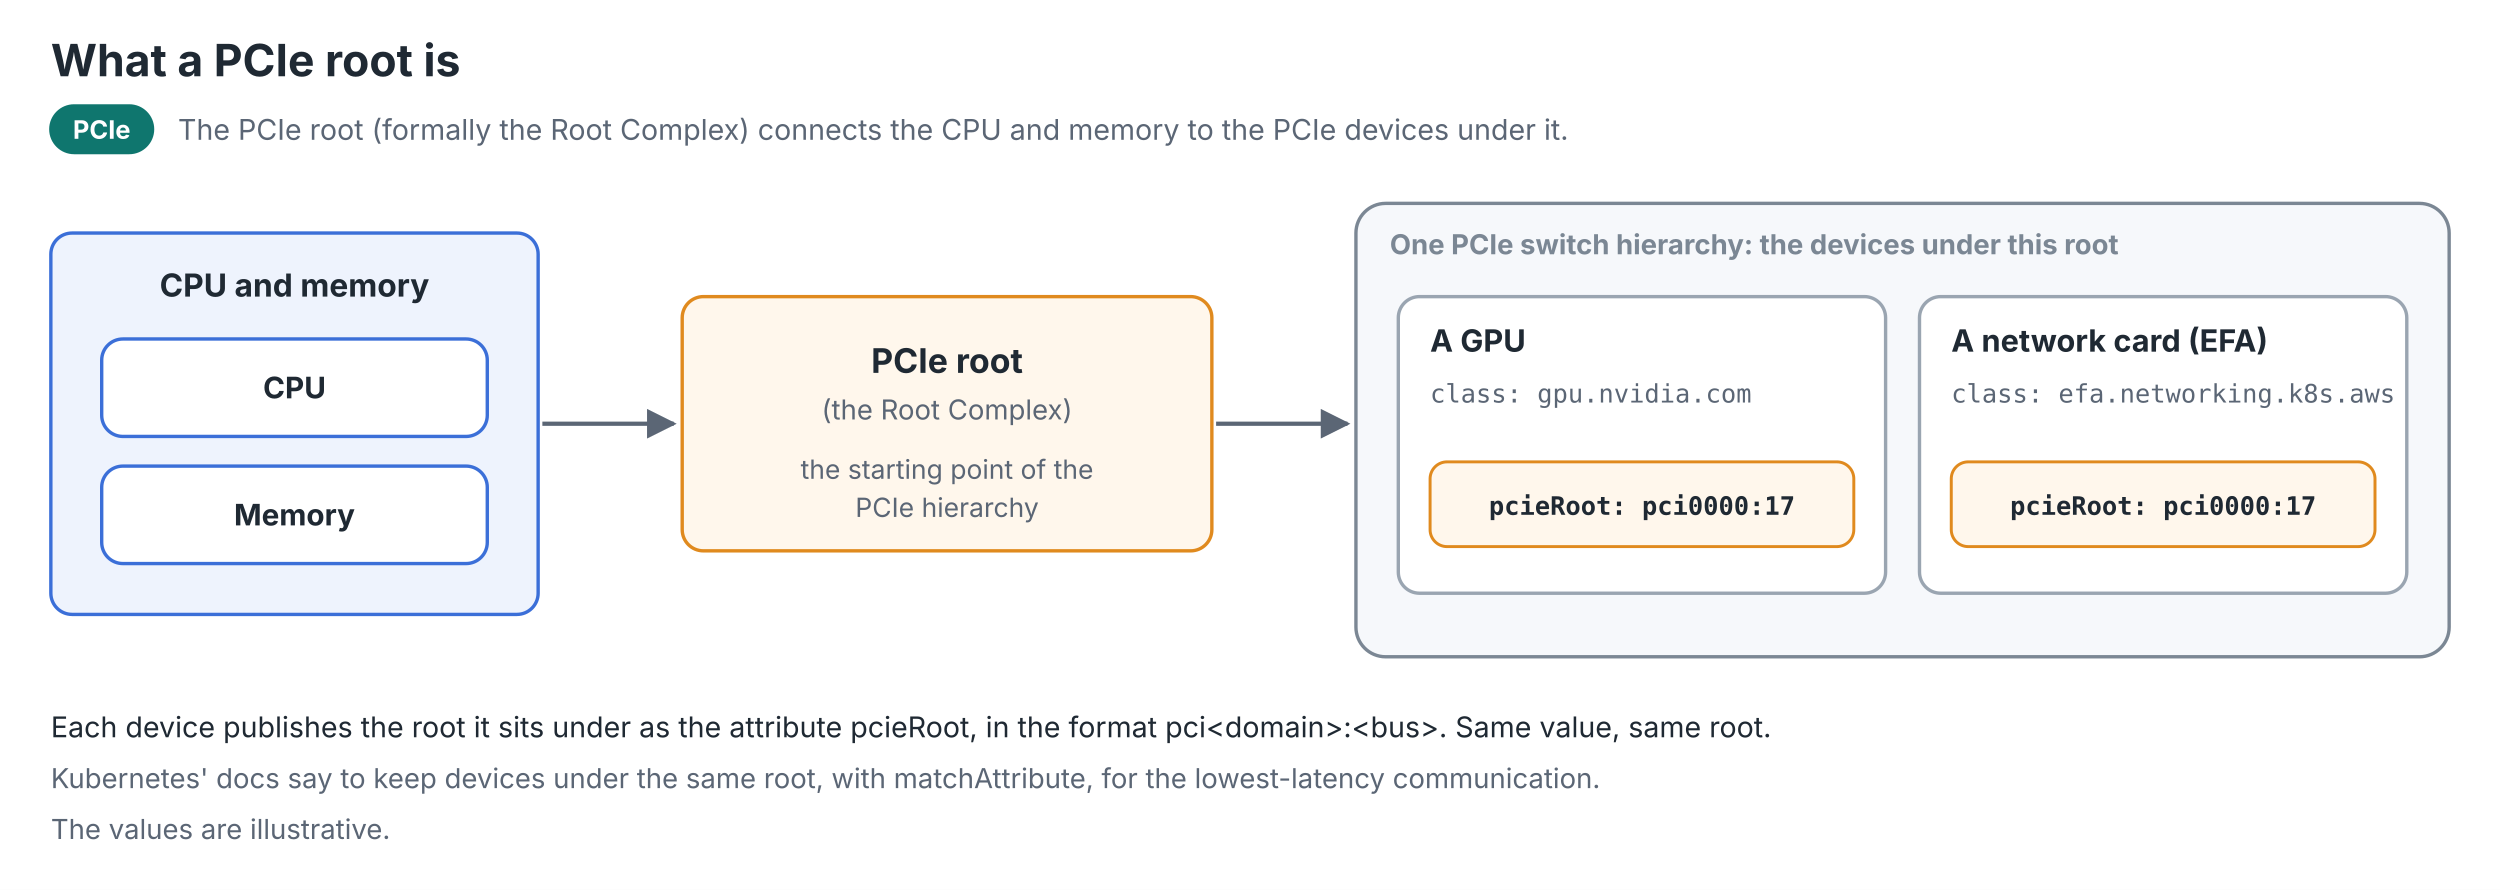
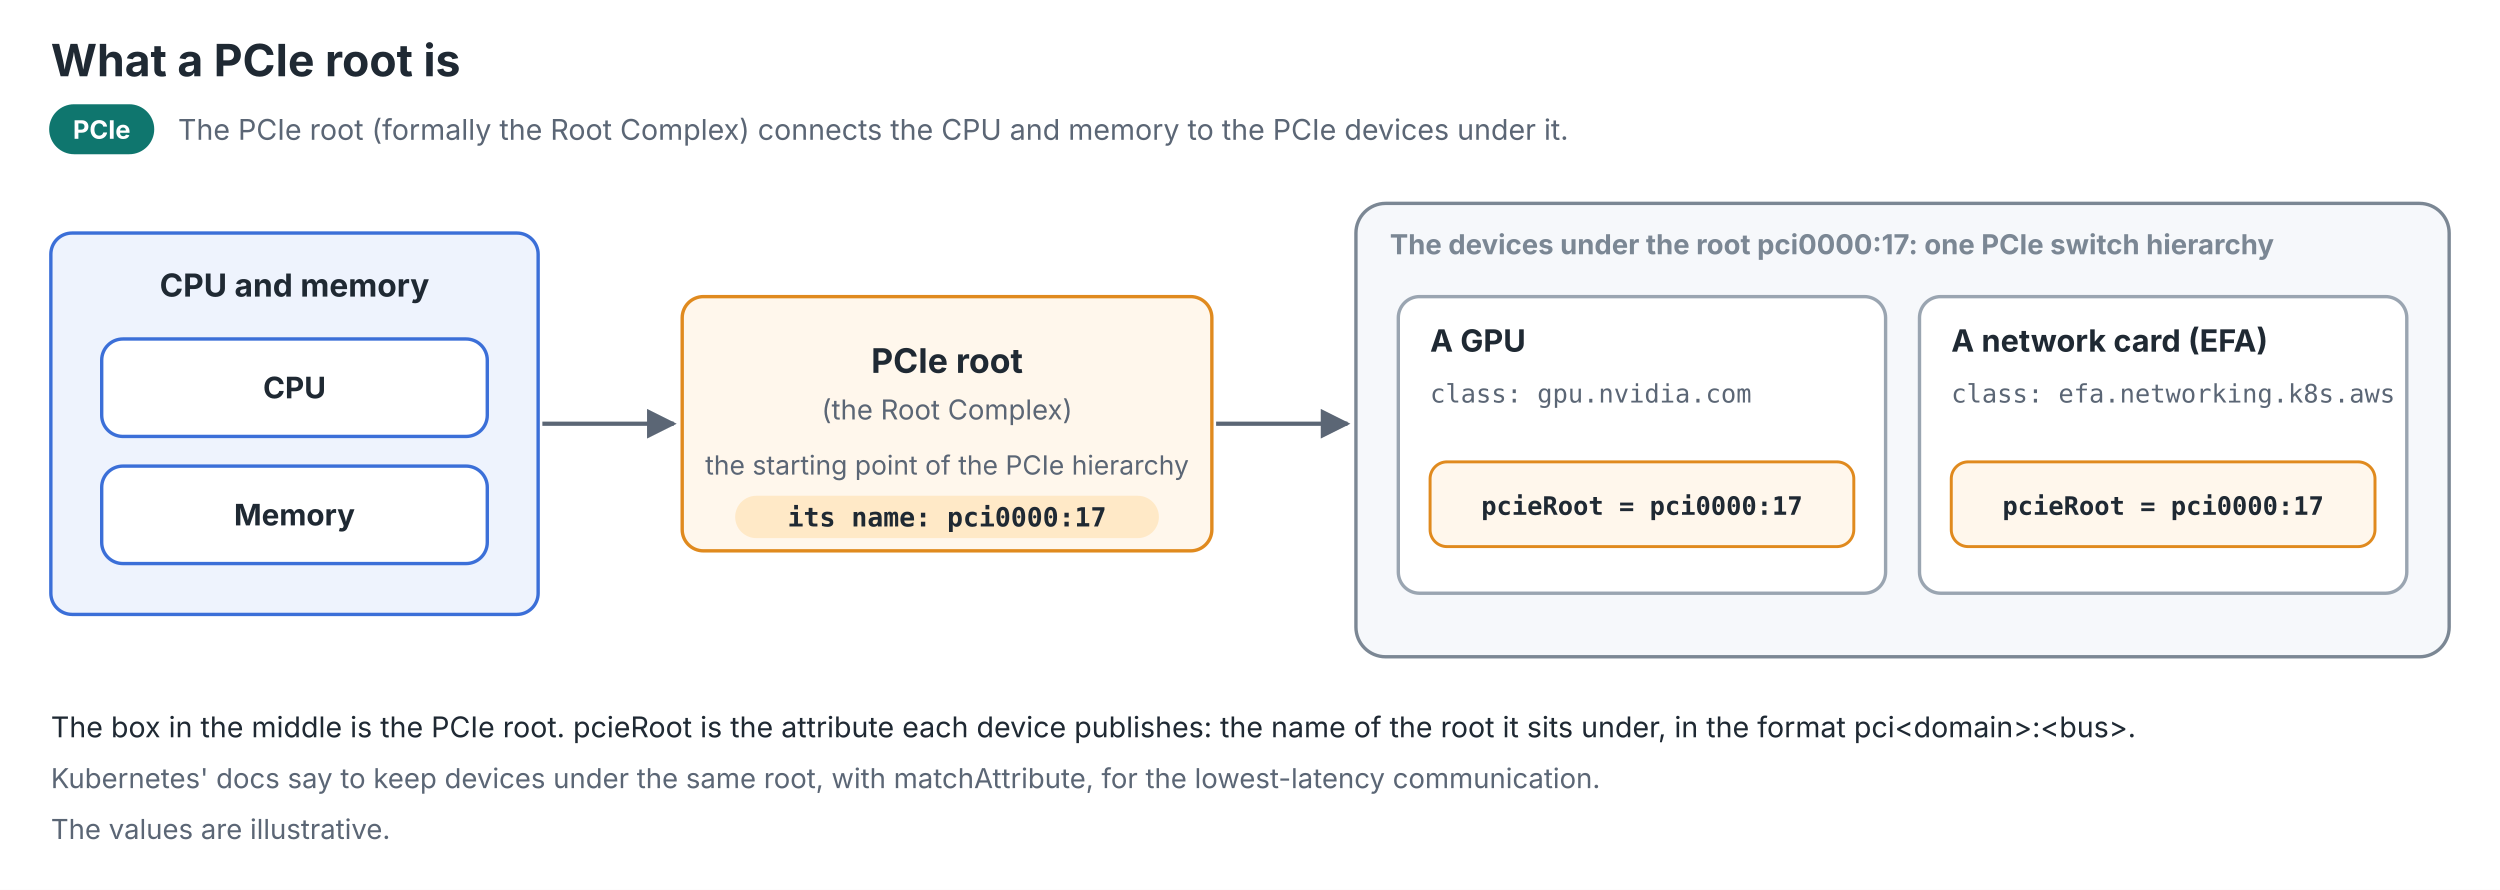
<svg xmlns="http://www.w3.org/2000/svg" viewBox="0 0 1180 420" width="1180" height="420" style="color-scheme: light">
  <rect width="100%" height="100%" fill="#ffffff" />
  <defs>
    <marker id="ar" viewBox="0 0 10 10" refX="9" refY="5" markerWidth="7" markerHeight="7" orient="auto-start-reverse">
      <path d="M0,0 L10,5 L0,10 z" fill="#5b6675" />
    </marker>
  </defs>
  <text x="24" y="36" font-family="Inter, Segoe UI, Helvetica, Arial, sans-serif" font-size="21" font-weight="700" fill="#1f2933" text-anchor="start">What a PCIe root is</text>
  <rect x="24" y="50" width="48" height="22" rx="11" fill="#0f766e" stroke="#0f766e" stroke-width="1.6" />
  <text x="48" y="65.5" font-family="Inter, Segoe UI, Helvetica, Arial, sans-serif" font-size="12" font-weight="700" fill="#ffffff" text-anchor="middle">PCIe</text>
  <text x="84" y="66" font-family="Inter, Segoe UI, Helvetica, Arial, sans-serif" font-size="13.5" font-weight="400" fill="#5b6675" text-anchor="start">The PCIe root (formally the Root Complex) connects the CPU and memory to the PCIe devices under it.</text>
  <rect x="24" y="110" width="230" height="180" rx="10" fill="#eef3fd" stroke="#3b6fd8" stroke-width="1.6" />
  <text x="139" y="140" font-family="Inter, Segoe UI, Helvetica, Arial, sans-serif" font-size="15" font-weight="700" fill="#1f2933" text-anchor="middle">CPU and memory</text>
  <rect x="48" y="160" width="182" height="46" rx="10" fill="#ffffff" stroke="#3b6fd8" stroke-width="1.6" />
  <text x="139" y="188" font-family="Inter, Segoe UI, Helvetica, Arial, sans-serif" font-size="14" font-weight="700" fill="#1f2933" text-anchor="middle">CPU</text>
  <rect x="48" y="220" width="182" height="46" rx="10" fill="#ffffff" stroke="#3b6fd8" stroke-width="1.6" />
  <text x="139" y="248" font-family="Inter, Segoe UI, Helvetica, Arial, sans-serif" font-size="14" font-weight="700" fill="#1f2933" text-anchor="middle">Memory</text>
  <path d="M256,200 L318,200" stroke="#5b6675" stroke-width="2" fill="none" marker-end="url(#ar)" />
  <rect x="322" y="140" width="250" height="120" rx="10" fill="#fff7ec" stroke="#e08a1e" stroke-width="1.6" />
  <text x="447" y="176" font-family="Inter, Segoe UI, Helvetica, Arial, sans-serif" font-size="16" font-weight="700" fill="#1f2933" text-anchor="middle">PCIe root</text>
  <text x="447" y="198" font-family="Inter, Segoe UI, Helvetica, Arial, sans-serif" font-size="13" font-weight="400" fill="#5b6675" text-anchor="middle">(the Root Complex)</text>
-   <text x="447" y="226" font-family="Inter, Segoe UI, Helvetica, Arial, sans-serif" font-size="12.5" font-weight="400" fill="#5b6675" text-anchor="middle">the starting point of the</text>
-   <text x="447" y="244" font-family="Inter, Segoe UI, Helvetica, Arial, sans-serif" font-size="12.5" font-weight="400" fill="#5b6675" text-anchor="middle">PCIe hierarchy</text>
+   <text x="447" y="224" font-family="Inter, Segoe UI, Helvetica, Arial, sans-serif" font-size="12.5" font-weight="400" fill="#5b6675" text-anchor="middle">the starting point of the PCIe hierarchy</text>
+   <rect x="347" y="234" width="200" height="20" rx="10" fill="#ffe9c7" stroke="#e08a1e" stroke-width="0" />
+   <text x="447" y="248.5" font-family="SFMono-Regular, Menlo, Consolas, monospace" font-size="12.5" font-weight="700" fill="#1f2933" text-anchor="middle">its name: pci0000:17</text>
  <path d="M574,200 L636,200" stroke="#5b6675" stroke-width="2" fill="none" marker-end="url(#ar)" />
  <rect x="640" y="96" width="516" height="214" rx="14" fill="#f6f8fb" stroke="#7b8794" stroke-width="1.6" />
-   <text x="656" y="120" font-family="Inter, Segoe UI, Helvetica, Arial, sans-serif" font-size="13" font-weight="700" fill="#7b8794" text-anchor="start">One PCIe switch hierarchy: the devices under this root</text>
+   <text x="656" y="120" font-family="Inter, Segoe UI, Helvetica, Arial, sans-serif" font-size="13" font-weight="700" fill="#7b8794" text-anchor="start">The devices under the root pci0000:17: one PCIe switch hierarchy</text>
  <rect x="660" y="140" width="230" height="140" rx="10" fill="#ffffff" stroke="#9aa5b1" stroke-width="1.6" />
  <text x="675" y="166" font-family="Inter, Segoe UI, Helvetica, Arial, sans-serif" font-size="14.5" font-weight="700" fill="#1f2933" text-anchor="start">A GPU</text>
  <text x="675" y="190" font-family="SFMono-Regular, Menlo, Consolas, monospace" font-size="12" font-weight="400" fill="#5b6675" text-anchor="start">class: gpu.nvidia.com</text>
  <rect x="675" y="218" width="200" height="40" rx="8" fill="#fff7ec" stroke="#e08a1e" stroke-width="1.4" />
-   <text x="775" y="243" font-family="SFMono-Regular, Menlo, Consolas, monospace" font-size="12" font-weight="700" fill="#1f2933" text-anchor="middle">pcieRoot: pci0000:17</text>
+   <text x="775" y="243" font-family="SFMono-Regular, Menlo, Consolas, monospace" font-size="12" font-weight="700" fill="#1f2933" text-anchor="middle">pcieRoot = pci0000:17</text>
  <rect x="906" y="140" width="230" height="140" rx="10" fill="#ffffff" stroke="#9aa5b1" stroke-width="1.6" />
  <text x="921" y="166" font-family="Inter, Segoe UI, Helvetica, Arial, sans-serif" font-size="14.5" font-weight="700" fill="#1f2933" text-anchor="start">A network card (EFA)</text>
  <text x="921" y="190" font-family="SFMono-Regular, Menlo, Consolas, monospace" font-size="12" font-weight="400" fill="#5b6675" text-anchor="start">class: efa.networking.k8s.aws</text>
  <rect x="921" y="218" width="200" height="40" rx="8" fill="#fff7ec" stroke="#e08a1e" stroke-width="1.4" />
-   <text x="1021" y="243" font-family="SFMono-Regular, Menlo, Consolas, monospace" font-size="12" font-weight="700" fill="#1f2933" text-anchor="middle">pcieRoot: pci0000:17</text>
-   <text x="24" y="348" font-family="Inter, Segoe UI, Helvetica, Arial, sans-serif" font-size="13.5" font-weight="400" fill="#1f2933" text-anchor="start">Each device publishes the root it sits under as the attribute pcieRoot, in the format pci&lt;domain&gt;:&lt;bus&gt;. Same value, same root.</text>
+   <text x="1021" y="243" font-family="SFMono-Regular, Menlo, Consolas, monospace" font-size="12" font-weight="700" fill="#1f2933" text-anchor="middle">pcieRoot = pci0000:17</text>
+   <text x="24" y="348" font-family="Inter, Segoe UI, Helvetica, Arial, sans-serif" font-size="13.5" font-weight="400" fill="#1f2933" text-anchor="start">The box in the middle is the PCIe root. pcieRoot is the attribute each device publishes: the name of the root it sits under, in the format pci&lt;domain&gt;:&lt;bus&gt;.</text>
  <text x="24" y="372" font-family="Inter, Segoe UI, Helvetica, Arial, sans-serif" font-size="13" font-weight="400" fill="#5b6675" text-anchor="start">Kubernetes' docs say to keep devices under the same root, with matchAttribute, for the lowest-latency communication.</text>
  <text x="24" y="396" font-family="Inter, Segoe UI, Helvetica, Arial, sans-serif" font-size="13" font-weight="400" fill="#5b6675" text-anchor="start">The values are illustrative.</text>
</svg>
